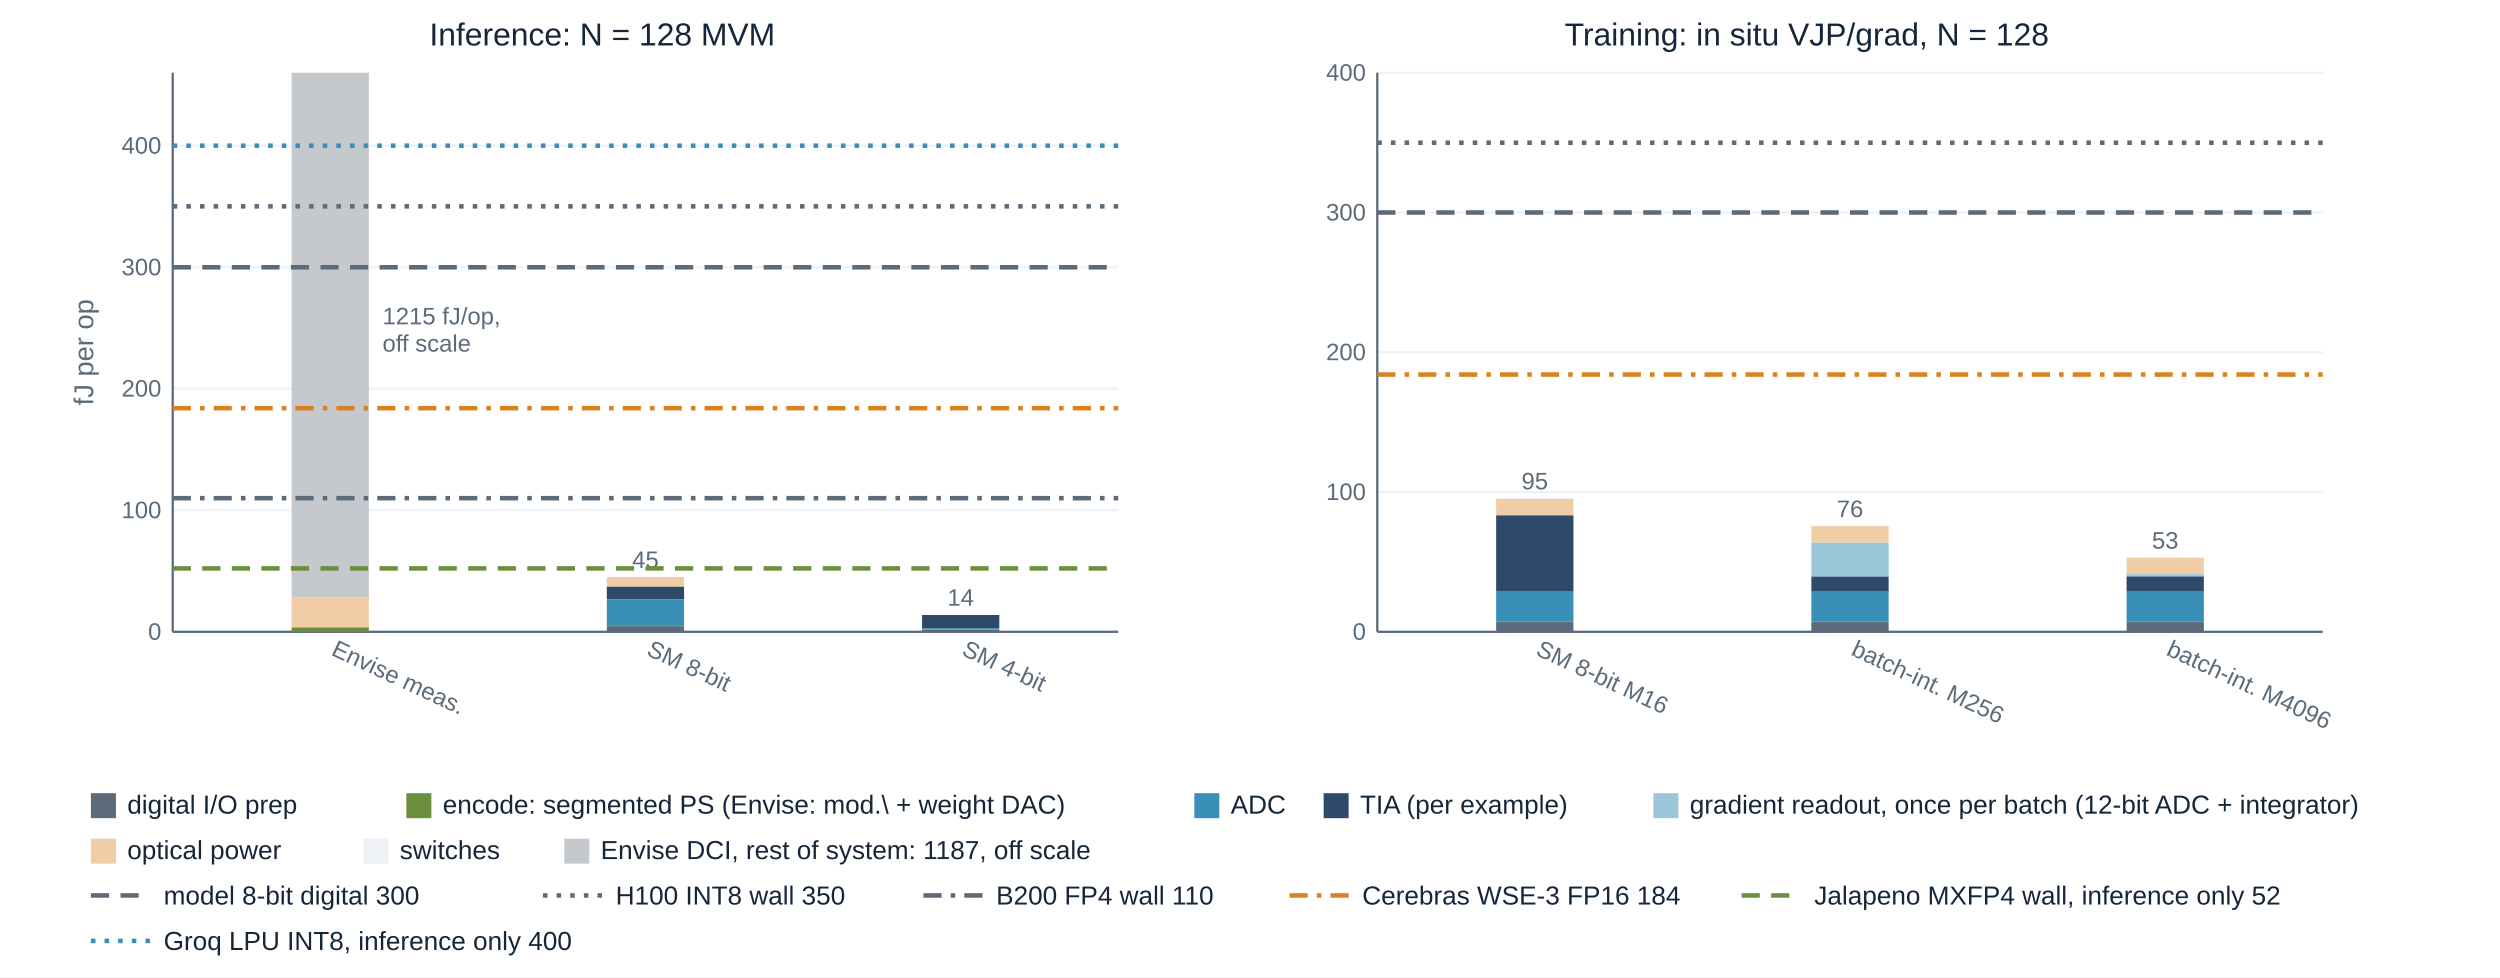
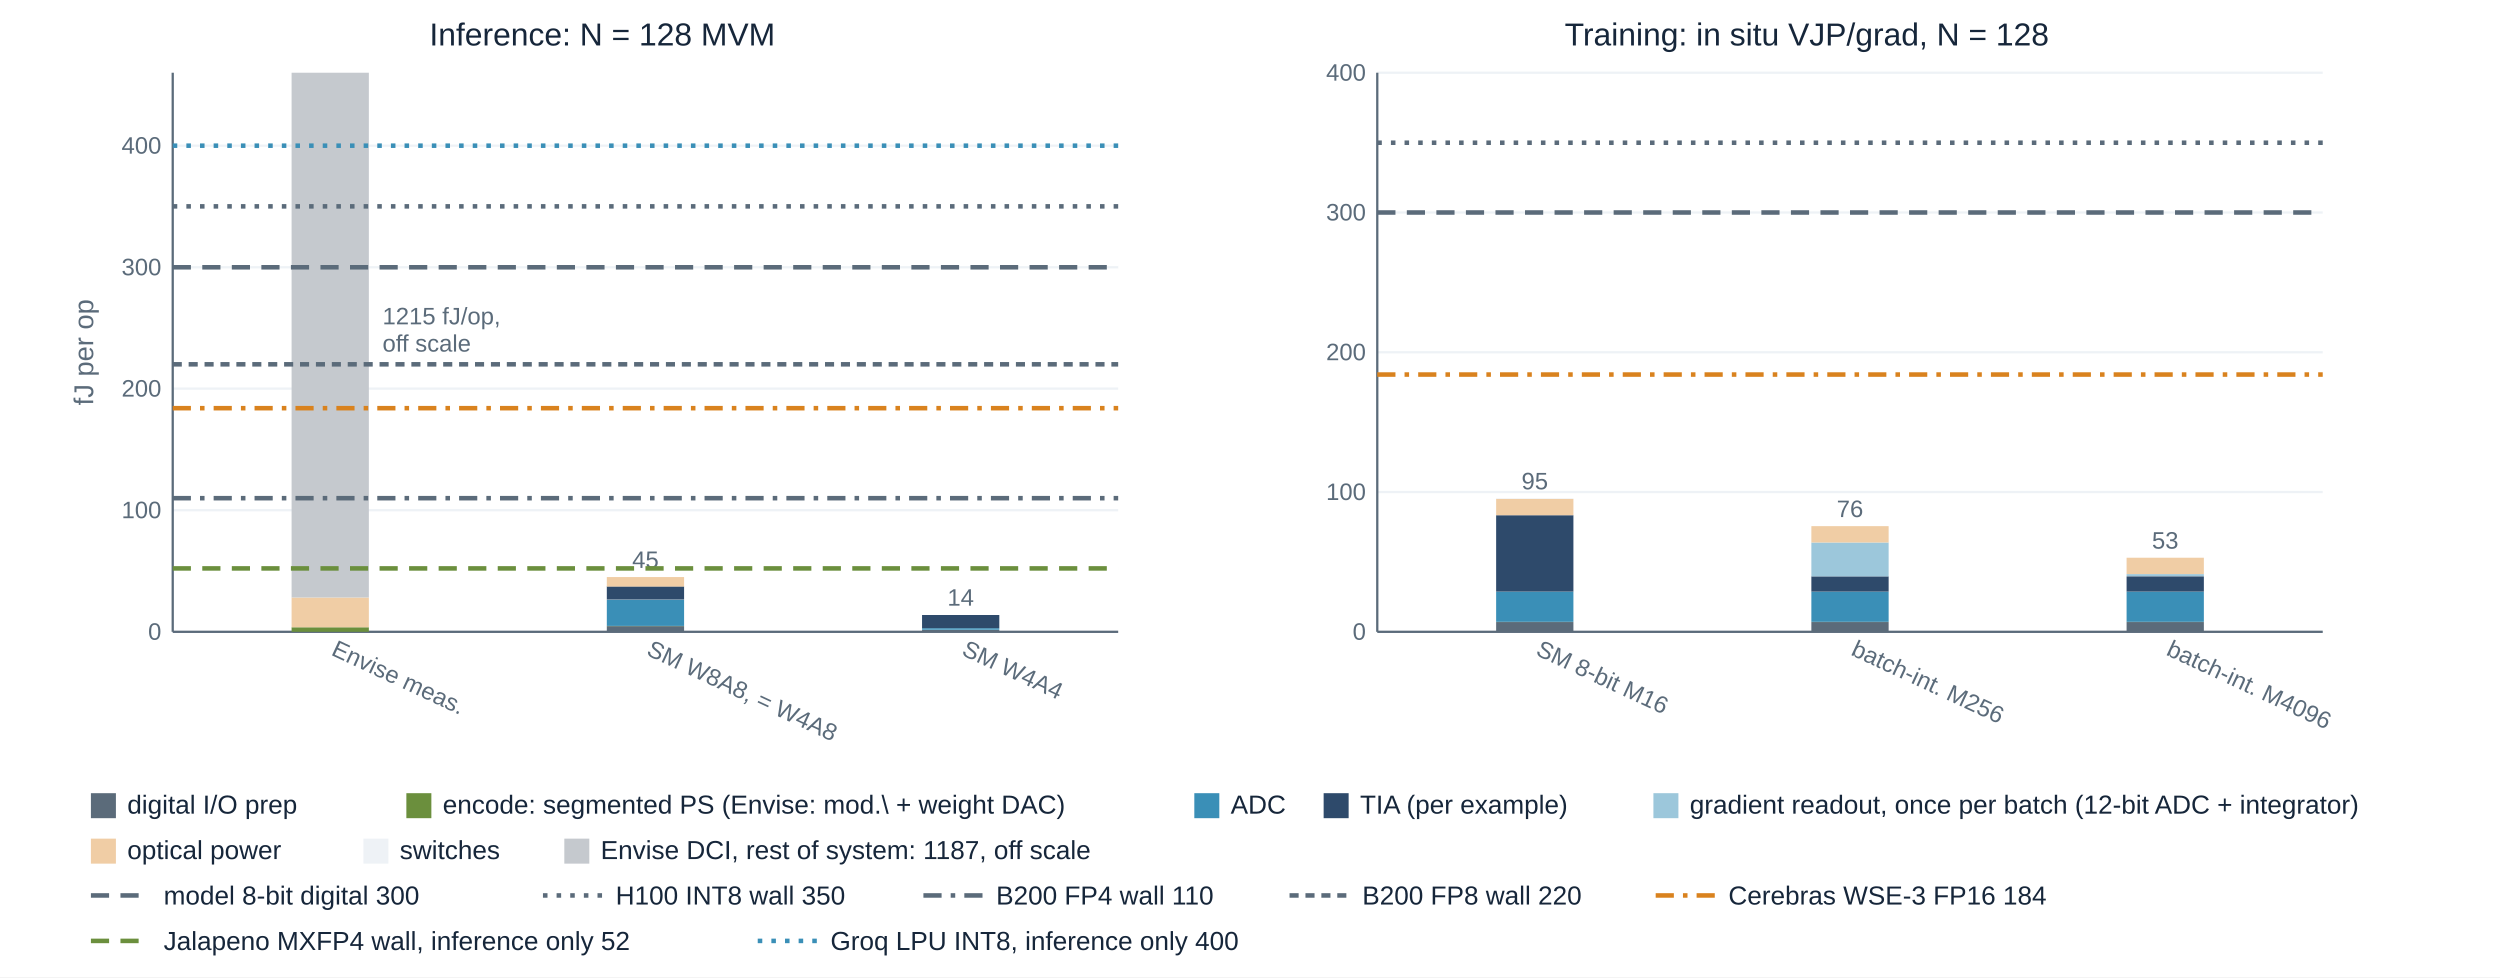
<svg xmlns="http://www.w3.org/2000/svg" viewBox="0 0 1100 430" width="1100" height="430" font-family="Fira Sans, Helvetica Neue, Arial, sans-serif">
  <style>.ttl{font-size:14px;fill:#16263A;text-anchor:middle}.tick{font-size:10.5px;fill:#5B6B7A}.lab{font-size:12px;fill:#5B6B7A}.grid{stroke:#EEF2F6;stroke-width:1}.axis{stroke:#5B6B7A;stroke-width:1}.leg{font-size:11.5px;fill:#16263A}</style>
  <rect width="1100" height="430" fill="#FFFFFF" />
  <text x="265" y="20" class="ttl">Inference: N = 128 MVM</text>
  <line x1="76" y1="278.0" x2="492" y2="278.0" class="grid" />
  <text x="71" y="281.5" class="tick" text-anchor="end">0</text>
  <line x1="76" y1="224.5" x2="492" y2="224.5" class="grid" />
  <text x="71" y="228.0" class="tick" text-anchor="end">100</text>
  <line x1="76" y1="171.0" x2="492" y2="171.0" class="grid" />
  <text x="71" y="174.5" class="tick" text-anchor="end">200</text>
  <line x1="76" y1="117.6" x2="492" y2="117.6" class="grid" />
  <text x="71" y="121.1" class="tick" text-anchor="end">300</text>
  <line x1="76" y1="64.1" x2="492" y2="64.1" class="grid" />
  <text x="71" y="67.6" class="tick" text-anchor="end">400</text>
  <line x1="76" y1="32" x2="76" y2="278" class="axis" />
  <line x1="76" y1="278" x2="492" y2="278" class="axis" />
  <text transform="translate(41,155) rotate(-90)" class="lab" text-anchor="middle">fJ per op</text>
  <rect x="128.3" y="276.0" width="34.0" height="2.0" fill="#6B8F3D" />
  <rect x="128.3" y="262.9" width="34.0" height="13.1" fill="#F0CDA5" />
  <rect x="128.3" y="32.0" width="34.0" height="230.9" fill="#C5C9CE" />
  <text x="168.3" y="142.7" class="tick" text-anchor="start">1215 fJ/op,</text>
  <text x="168.3" y="154.7" class="tick" text-anchor="start">off scale</text>
  <text transform="translate(145.3,288) rotate(25)" class="tick" text-anchor="start">Envise meas.</text>
  <rect x="267.0" y="275.5" width="34.0" height="2.5" fill="#5B6B7A" />
  <rect x="267.0" y="275.4" width="34.0" height="0.1" fill="#6B8F3D" />
  <rect x="267.0" y="263.9" width="34.0" height="11.5" fill="#3A8FB7" />
  <rect x="267.0" y="258.0" width="34.0" height="5.8" fill="#2E4A6B" />
  <rect x="267.0" y="253.9" width="34.0" height="4.2" fill="#F0CDA5" />
  <text x="284.0" y="249.9" class="tick" text-anchor="middle">45</text>
-   <text transform="translate(284.0,288) rotate(25)" class="tick" text-anchor="start">SM 8-bit</text>
+   <text transform="translate(284.0,288) rotate(25)" class="tick" text-anchor="start">SM W8A8, = W4A8</text>
  <rect x="405.7" y="277.2" width="34.0" height="0.8" fill="#5B6B7A" />
  <rect x="405.7" y="277.1" width="34.0" height="0.0" fill="#6B8F3D" />
  <rect x="405.7" y="276.4" width="34.0" height="0.7" fill="#3A8FB7" />
  <rect x="405.7" y="270.6" width="34.0" height="5.8" fill="#2E4A6B" />
  <rect x="405.7" y="270.5" width="34.0" height="0.0" fill="#F0CDA5" />
  <text x="422.7" y="266.5" class="tick" text-anchor="middle">14</text>
-   <text transform="translate(422.7,288) rotate(25)" class="tick" text-anchor="start">SM 4-bit</text>
+   <text transform="translate(422.7,288) rotate(25)" class="tick" text-anchor="start">SM W4A4</text>
  <line x1="76" y1="117.6" x2="492" y2="117.6" stroke="#5B6B7A" stroke-width="2" stroke-dasharray="8,5" />
  <line x1="76" y1="90.8" x2="492" y2="90.8" stroke="#5B6B7A" stroke-width="2" stroke-dasharray="2,4" />
  <line x1="76" y1="219.2" x2="492" y2="219.2" stroke="#5B6B7A" stroke-width="2" stroke-dasharray="8,4,2,4" />
+   <line x1="76" y1="160.3" x2="492" y2="160.3" stroke="#5B6B7A" stroke-width="2" stroke-dasharray="4,3" />
  <line x1="76" y1="179.6" x2="492" y2="179.6" stroke="#D9821E" stroke-width="2" stroke-dasharray="8,4,2,4" />
  <line x1="76" y1="250.1" x2="492" y2="250.1" stroke="#6B8F3D" stroke-width="2" stroke-dasharray="8,5" />
  <line x1="76" y1="64.1" x2="492" y2="64.1" stroke="#3A8FB7" stroke-width="2" stroke-dasharray="2,4" />
  <text x="795" y="20" class="ttl">Training: in situ VJP/grad, N = 128</text>
  <line x1="606" y1="278.0" x2="1022" y2="278.0" class="grid" />
  <text x="601" y="281.5" class="tick" text-anchor="end">0</text>
  <line x1="606" y1="216.5" x2="1022" y2="216.5" class="grid" />
  <text x="601" y="220.0" class="tick" text-anchor="end">100</text>
  <line x1="606" y1="155.0" x2="1022" y2="155.0" class="grid" />
  <text x="601" y="158.5" class="tick" text-anchor="end">200</text>
  <line x1="606" y1="93.5" x2="1022" y2="93.5" class="grid" />
  <text x="601" y="97.0" class="tick" text-anchor="end">300</text>
  <line x1="606" y1="32.0" x2="1022" y2="32.0" class="grid" />
  <text x="601" y="35.5" class="tick" text-anchor="end">400</text>
  <line x1="606" y1="32" x2="606" y2="278" class="axis" />
  <line x1="606" y1="278" x2="1022" y2="278" class="axis" />
  <rect x="658.3" y="273.7" width="34.0" height="4.3" fill="#5B6B7A" />
  <rect x="658.3" y="273.6" width="34.0" height="0.1" fill="#6B8F3D" />
  <rect x="658.3" y="260.3" width="34.0" height="13.3" fill="#3A8FB7" />
  <rect x="658.3" y="226.7" width="34.0" height="33.6" fill="#2E4A6B" />
  <rect x="658.3" y="219.5" width="34.0" height="7.2" fill="#F0CDA5" />
  <rect x="658.3" y="219.3" width="34.0" height="0.2" fill="#EEF2F6" />
  <text x="675.3" y="215.3" class="tick" text-anchor="middle">95</text>
  <text transform="translate(675.3,288) rotate(25)" class="tick" text-anchor="start">SM 8-bit M16</text>
  <rect x="797.0" y="273.7" width="34.0" height="4.3" fill="#5B6B7A" />
  <rect x="797.0" y="273.6" width="34.0" height="0.1" fill="#6B8F3D" />
  <rect x="797.0" y="260.3" width="34.0" height="13.3" fill="#3A8FB7" />
  <rect x="797.0" y="253.6" width="34.0" height="6.7" fill="#2E4A6B" />
  <rect x="797.0" y="238.7" width="34.0" height="14.9" fill="#9CC7DB" />
  <rect x="797.0" y="231.5" width="34.0" height="7.2" fill="#F0CDA5" />
  <rect x="797.0" y="231.5" width="34.0" height="0.0" fill="#EEF2F6" />
  <text x="814.0" y="227.5" class="tick" text-anchor="middle">76</text>
  <text transform="translate(814.0,288) rotate(25)" class="tick" text-anchor="start">batch-int. M256</text>
  <rect x="935.7" y="273.7" width="34.0" height="4.3" fill="#5B6B7A" />
  <rect x="935.7" y="273.6" width="34.0" height="0.1" fill="#6B8F3D" />
  <rect x="935.7" y="260.3" width="34.0" height="13.3" fill="#3A8FB7" />
  <rect x="935.7" y="253.6" width="34.0" height="6.7" fill="#2E4A6B" />
  <rect x="935.7" y="252.6" width="34.0" height="0.9" fill="#9CC7DB" />
  <rect x="935.7" y="245.4" width="34.0" height="7.2" fill="#F0CDA5" />
  <rect x="935.7" y="245.4" width="34.0" height="0.0" fill="#EEF2F6" />
  <text x="952.7" y="241.4" class="tick" text-anchor="middle">53</text>
  <text transform="translate(952.7,288) rotate(25)" class="tick" text-anchor="start">batch-int. M4096</text>
  <line x1="606" y1="93.5" x2="1022" y2="93.5" stroke="#5B6B7A" stroke-width="2" stroke-dasharray="8,5" />
  <line x1="606" y1="62.8" x2="1022" y2="62.8" stroke="#5B6B7A" stroke-width="2" stroke-dasharray="2,4" />
  <line x1="606" y1="164.8" x2="1022" y2="164.8" stroke="#D9821E" stroke-width="2" stroke-dasharray="8,4,2,4" />
  <rect x="40" y="349" width="11" height="11" fill="#5B6B7A" />
  <text x="56" y="358" class="leg">digital I/O prep</text>
  <rect x="178.8" y="349" width="11" height="11" fill="#6B8F3D" />
  <text x="194.8" y="358" class="leg">encode: segmented PS (Envise: mod.\ + weight DAC)</text>
  <rect x="525.5" y="349" width="11" height="11" fill="#3A8FB7" />
  <text x="541.5" y="358" class="leg">ADC</text>
  <rect x="582.4" y="349" width="11" height="11" fill="#2E4A6B" />
  <text x="598.4" y="358" class="leg">TIA (per example)</text>
  <rect x="727.5" y="349" width="11" height="11" fill="#9CC7DB" />
  <text x="743.5" y="358" class="leg">gradient readout, once per batch (12-bit ADC + integrator)</text>
  <rect x="40" y="369" width="11" height="11" fill="#F0CDA5" />
  <text x="56" y="378" class="leg">optical power</text>
  <rect x="159.9" y="369" width="11" height="11" fill="#EEF2F6" />
  <text x="175.9" y="378" class="leg">switches</text>
  <rect x="248.3" y="369" width="11" height="11" fill="#C5C9CE" />
  <text x="264.3" y="378" class="leg">Envise DCI, rest of system: 1187, off scale</text>
  <line x1="40" y1="394" x2="66" y2="394" stroke="#5B6B7A" stroke-width="2" stroke-dasharray="8,5" />
  <text x="72" y="398" class="leg">model 8-bit digital 300</text>
  <line x1="238.9" y1="394" x2="264.9" y2="394" stroke="#5B6B7A" stroke-width="2" stroke-dasharray="2,4" />
  <text x="270.9" y="398" class="leg">H100 INT8 wall 350</text>
  <line x1="406.3" y1="394" x2="432.3" y2="394" stroke="#5B6B7A" stroke-width="2" stroke-dasharray="8,4,2,4" />
  <text x="438.3" y="398" class="leg">B200 FP4 wall 110</text>
-   <line x1="567.4" y1="394" x2="593.4" y2="394" stroke="#D9821E" stroke-width="2" stroke-dasharray="8,4,2,4" />
-   <text x="599.4" y="398" class="leg">Cerebras WSE-3 FP16 184</text>
-   <line x1="766.3" y1="394" x2="792.3" y2="394" stroke="#6B8F3D" stroke-width="2" stroke-dasharray="8,5" />
-   <text x="798.3" y="398" class="leg">Jalapeno MXFP4 wall, inference only 52</text>
-   <line x1="40" y1="414" x2="66" y2="414" stroke="#3A8FB7" stroke-width="2" stroke-dasharray="2,4" />
-   <text x="72" y="418" class="leg">Groq LPU INT8, inference only 400</text>
+   <line x1="567.4" y1="394" x2="593.4" y2="394" stroke="#5B6B7A" stroke-width="2" stroke-dasharray="4,3" />
+   <text x="599.4" y="398" class="leg">B200 FP8 wall 220</text>
+   <line x1="728.5" y1="394" x2="754.5" y2="394" stroke="#D9821E" stroke-width="2" stroke-dasharray="8,4,2,4" />
+   <text x="760.5" y="398" class="leg">Cerebras WSE-3 FP16 184</text>
+   <line x1="40" y1="414" x2="66" y2="414" stroke="#6B8F3D" stroke-width="2" stroke-dasharray="8,5" />
+   <text x="72" y="418" class="leg">Jalapeno MXFP4 wall, inference only 52</text>
+   <line x1="333.4" y1="414" x2="359.4" y2="414" stroke="#3A8FB7" stroke-width="2" stroke-dasharray="2,4" />
+   <text x="365.4" y="418" class="leg">Groq LPU INT8, inference only 400</text>
</svg>
